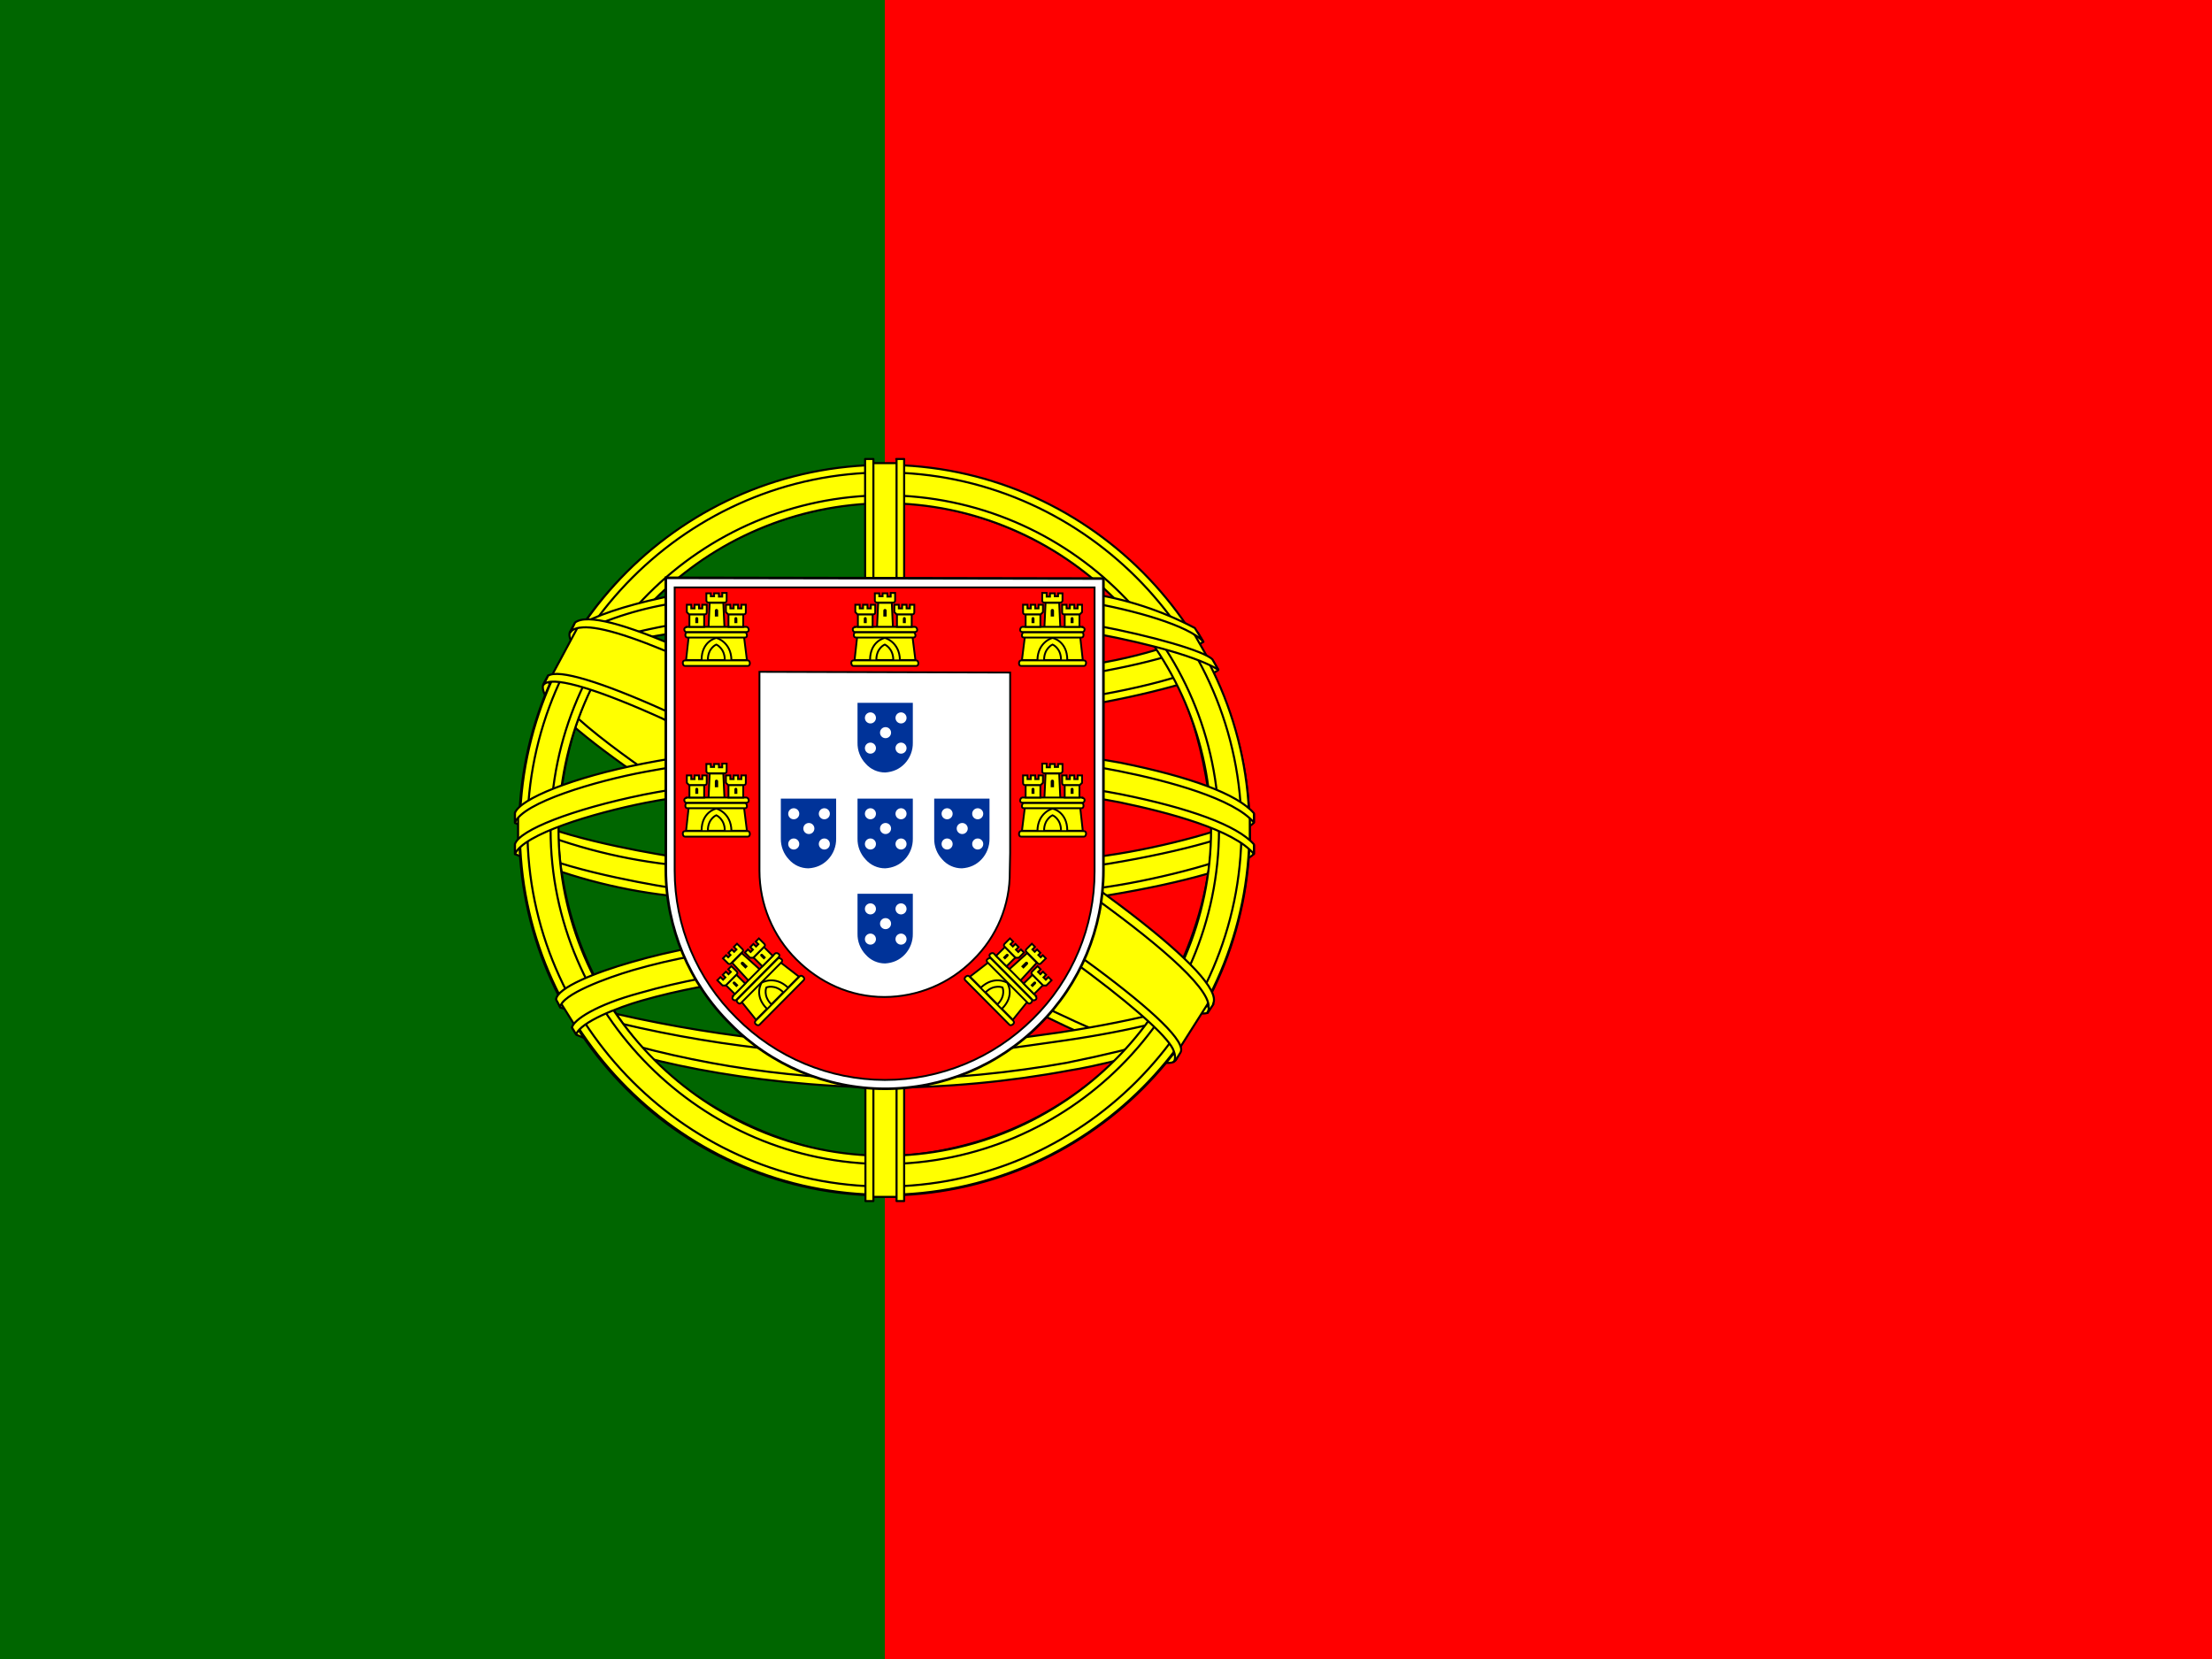
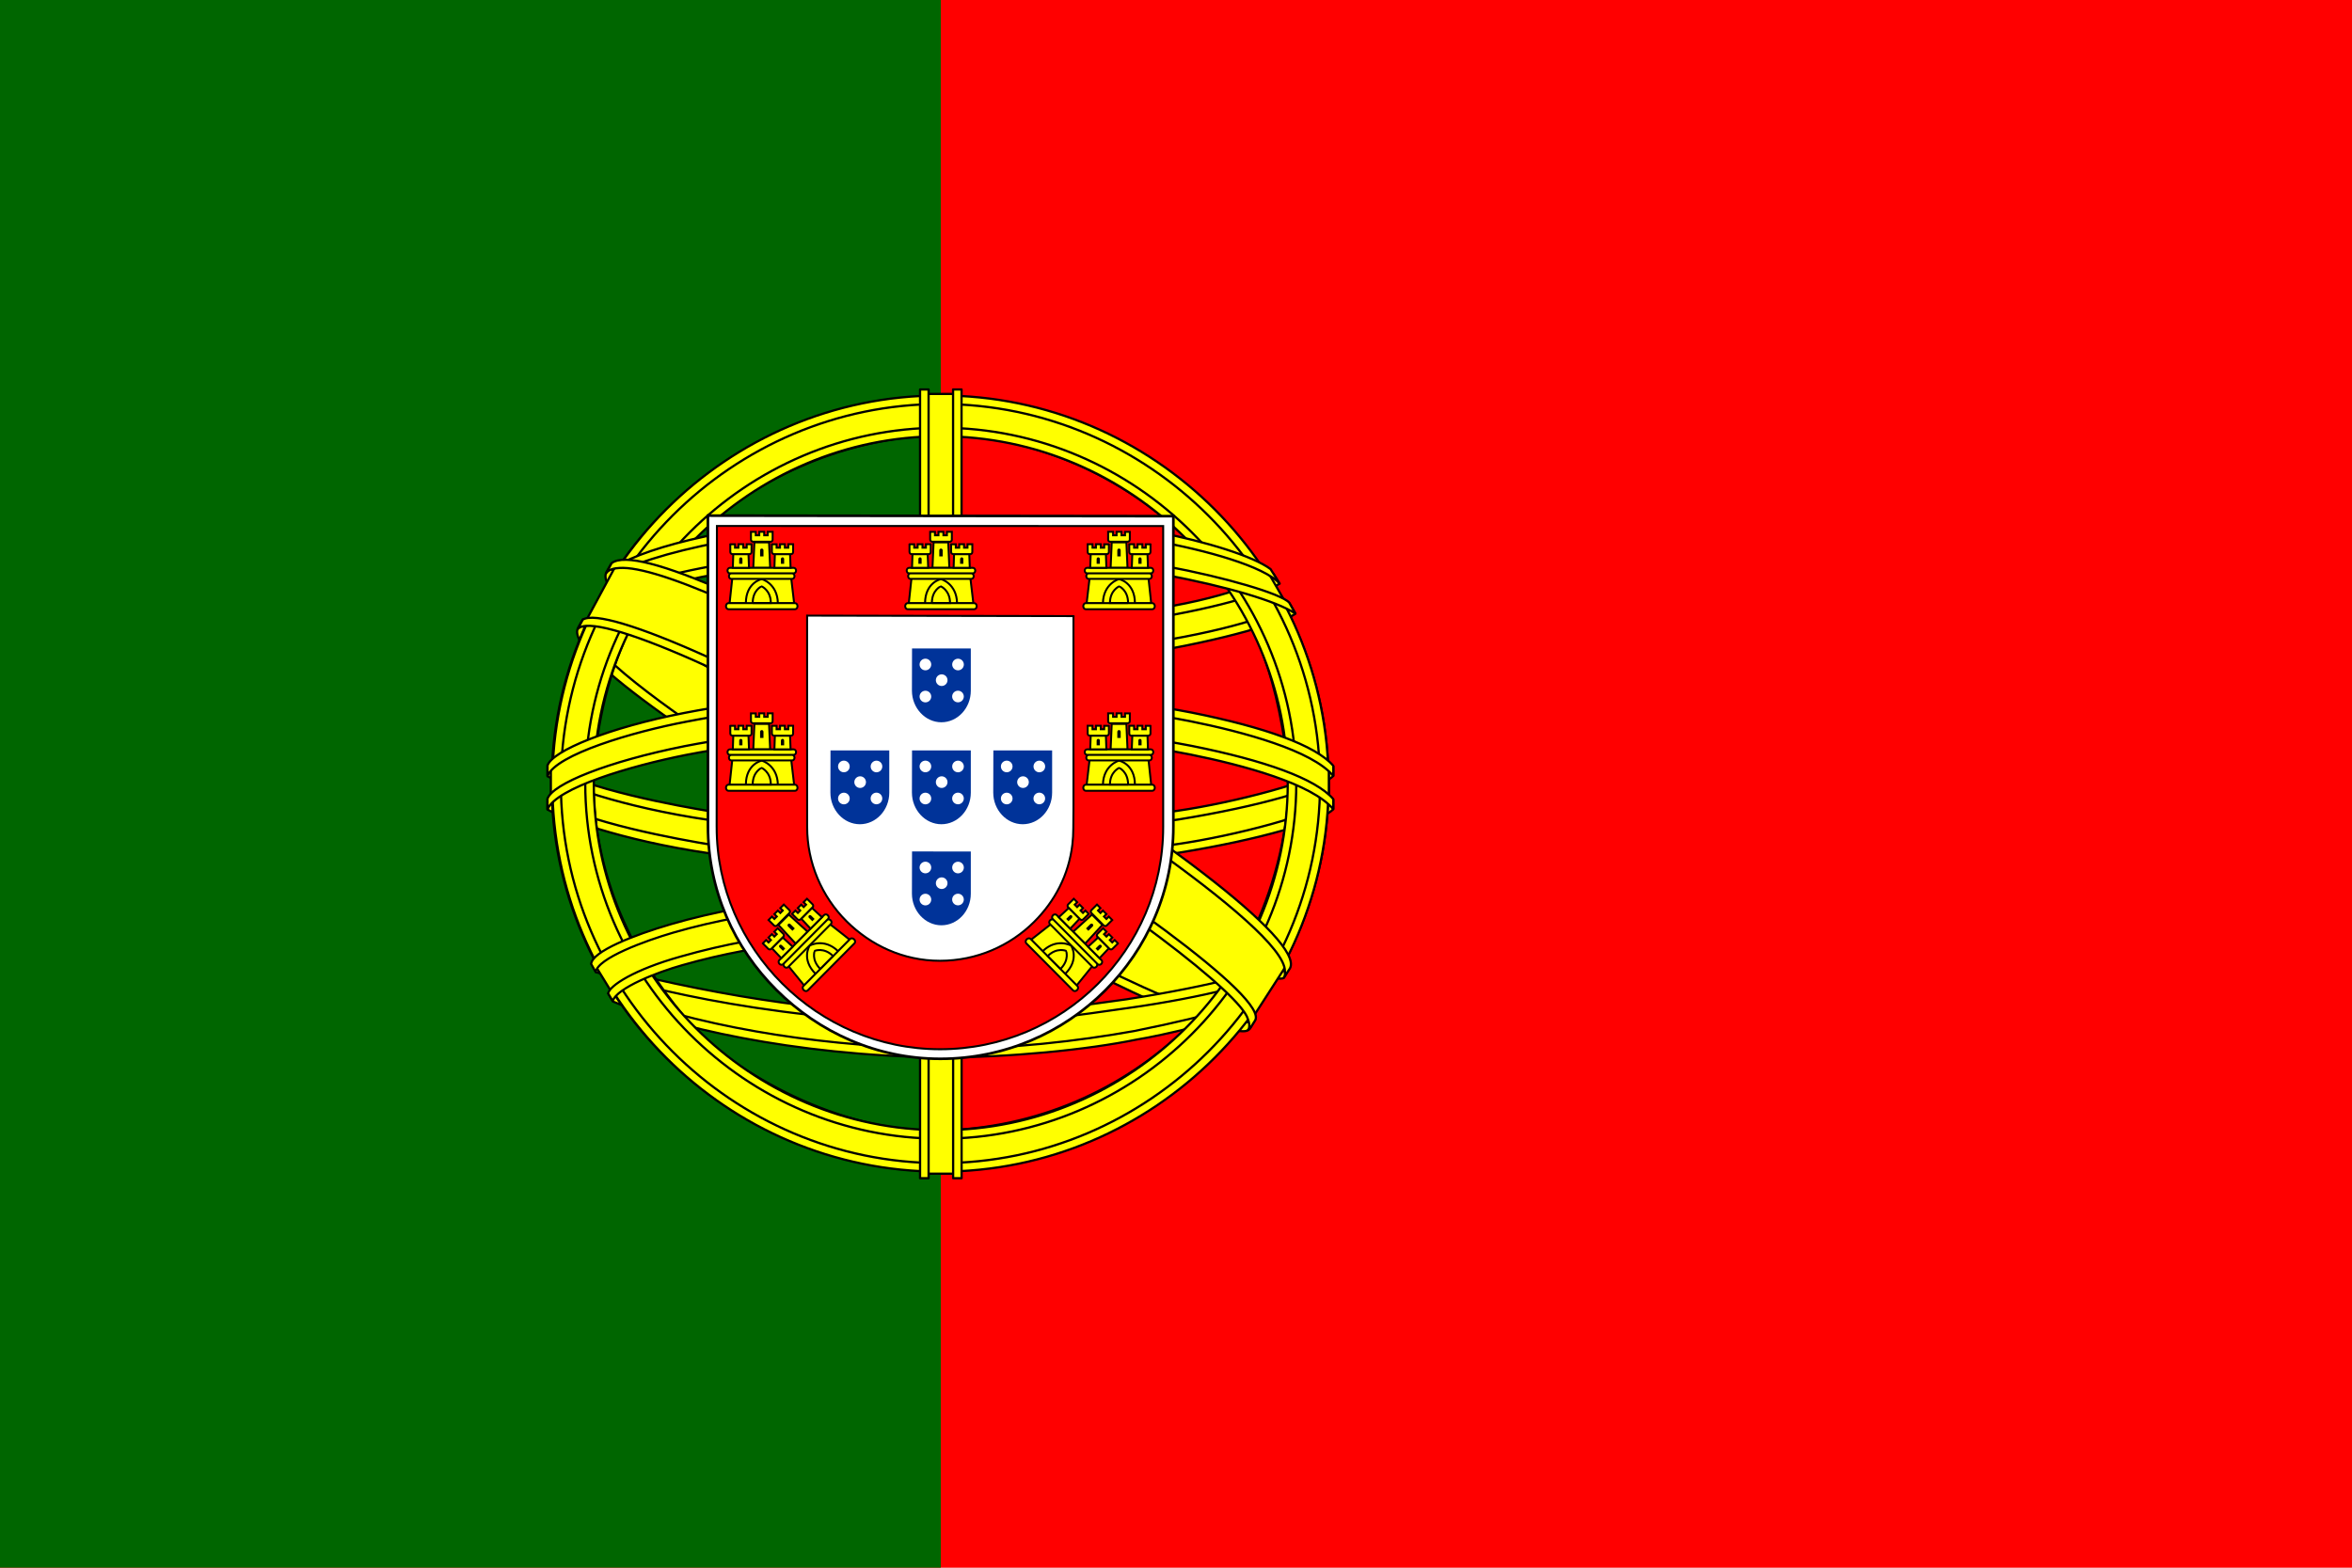
- <svg xmlns="http://www.w3.org/2000/svg" xmlns:xlink="http://www.w3.org/1999/xlink" id="flag-icons-pt" viewBox="0 0 640 480">
-   <path fill="red" d="M256 0h384v480H256z" />
-   <path fill="#060" d="M0 0h256v480H0z" />
-   <g fill="#ff0" fill-rule="evenodd" stroke="#000" stroke-linecap="round" stroke-linejoin="round" stroke-width=".6">
-     <path d="M339.5 306.2c-32.3-1-180-93.2-181-108l8.1-13.5c14.7 21.3 165.7 111 180.6 107.8z" />
-     <path d="M164.9 182.8c-2.9 7.8 38.6 33.4 88.4 63.8s92.9 49 96 46.4l1.5-2.8q-.9 1.6-4.3.6c-13.5-3.9-48.6-20-92.1-46.4-43.6-26.4-81.4-50.7-87.3-61a6 6 0 0 1-.6-3.1h-.2l-1.2 2.2zm175.3 123.8q-.7 1.3-3.5.8c-12-1.3-48.6-19.1-91.9-45-50.4-30.2-92-57.6-87.4-64.8l1.2-2.2.2.1c-4 12.2 82.1 61.4 87.2 64.6 49.8 30.8 91.8 48.9 95.5 44.2z" />
-     <path d="M256.2 207.2c32.2-.3 72-4.4 95-13.6l-5-8c-13.5 7.5-53.5 12.5-90.3 13.2-43.4-.4-74.1-4.5-89.5-14.8l-4.6 8.6c28.2 12 57.2 14.5 94.4 14.6" />
-     <path d="M352.5 193.8c-.8 1.3-15.8 6.4-37.8 10.2a381 381 0 0 1-58.6 4.3 416 416 0 0 1-56.2-3.6c-23.1-3.6-35-8.6-39.5-10.4l1.1-2.2c12.7 5 24.7 8 38.7 10.2A412 412 0 0 0 256 206a392 392 0 0 0 58.3-4.3c22.5-3.7 34.8-8.4 36.6-10.5zm-4.4-8.1c-2.4 2-14.6 6.3-36 9.7a388 388 0 0 1-55.8 4c-22 0-40.1-1.6-53.8-3.6-21.8-2.8-33.4-8-37.6-9.4l1.3-2.2c3.3 1.7 14.4 6.2 36.5 9.3a385 385 0 0 0 53.6 3.4 384 384 0 0 0 55.4-4c21.5-3 33.1-8.4 34.9-9.8zM150.3 246c19.8 10.7 63.9 16 105.6 16.4 38 .1 87.4-5.8 105.9-15.6l-.5-10.7c-5.8 9-58.8 17.7-105.8 17.4s-90.7-7.6-105.3-17v9.5" />
-     <path d="M362.8 244.5v2.5c-2.8 3.4-20.2 8.4-42 12a434 434 0 0 1-65.4 4.4 400 400 0 0 1-62-4.3 155 155 0 0 1-44.4-12v-2.9c9.7 6.4 35.9 11.2 44.7 12.6 15.8 2.4 36.1 4.2 61.7 4.2 26.9 0 48.4-1.9 65-4.4 15.7-2.3 38-8.2 42.4-12.1m0-9v2.5c-2.8 3.3-20.2 8.3-42 11.9a434 434 0 0 1-65.4 4.5 414 414 0 0 1-62-4.3 155 155 0 0 1-44.4-12v-3c9.7 6.5 36 11.2 44.7 12.6a408 408 0 0 0 61.7 4.3c26.9 0 48.5-2 65-4.5 15.7-2.2 38-8.1 42.4-12m-107 68.8c-45.6-.2-84.7-12.4-93-14.4l6 9.4a250 250 0 0 0 87.4 14.3c34.7-1 65-3.7 86.3-14.1l6.2-9.8c-14.5 6.9-64 14.6-93 14.6" />
-     <path d="m344.9 297.3-2.8 4c-10 3.6-26 7.4-32.6 8.4a296 296 0 0 1-53.7 5c-40.4-.6-73.5-8.5-89-15.3l-1.3-2.1.2-.4 2.1.9a287 287 0 0 0 88.2 14.5c18.8 0 37.5-2.1 52.6-4.8 23.2-4.7 32.6-8.2 35.5-9.8l.7-.4zm5.3-8.8-2 3.5c-5.4 2-20 6.2-41.3 9.2-14 1.9-22.7 3.8-50.6 4.3a347 347 0 0 1-94.2-14L161 289a390 390 0 0 0 95.4 14c25.5-.5 36.4-2.4 50.3-4.3 24.8-3.8 37.3-8 41-9.1v-.2l2.6-1z" />
-     <path d="M350.8 237.6c.1 30-15.3 57-27.6 68.8a99 99 0 0 1-67.8 28.2c-30.3.5-58.8-19.2-66.5-27.9a101 101 0 0 1-27.5-67.4c1.8-32.8 14.7-55.6 33.3-71.3a100 100 0 0 1 64.2-22.7 98 98 0 0 1 71 35.6c12.5 15.2 18 31.7 20.9 56.7M255.6 135a106 106 0 0 1 106 105.2 105.6 105.6 0 1 1-211.4 0c-.1-58 47.3-105.2 105.4-105.2" />
-     <path d="M255.9 134.5c58.2 0 105.6 47.4 105.6 105.6S314.1 345.7 256 345.7s-105.6-47.4-105.6-105.6S197.8 134.5 256 134.5zM152.6 240c0 56.8 46.7 103.3 103.3 103.3S359.2 296.8 359.2 240s-46.7-103.3-103.3-103.3S152.6 183.2 152.6 240" />
-     <path d="M256 143.3a97 97 0 0 1 96.7 96.7 97 97 0 0 1-96.7 96.8c-53 0-96.7-43.6-96.7-96.8a97 97 0 0 1 96.7-96.7M161.6 240c0 52 42.6 94.4 94.4 94.4s94.4-42.5 94.4-94.4-42.6-94.4-94.4-94.4a95 95 0 0 0-94.4 94.4" />
-     <path d="M260.3 134h-9.1v212.3h9z" />
-     <path d="M259.3 132.8h2.3v214.7h-2.2V132.8zm-9 0h2.4v214.7h-2.3z" />
-     <path d="M361.6 244.2v-7.8l-6.4-6-36.3-9.6-52.2-5.3-63 3.2-44.8 10.6-9 6.7v7.9l22.9-10.3 54.4-8.5h52.3l38.4 4.2 26.6 6.4z" />
-     <path d="M256 223.8c24.9 0 49 2.3 68.3 6 19.8 4 33.7 9 38.5 14.5v2.8c-5.8-7-24.5-12-39-15-19-3.6-43-6-67.9-6-26.1 0-50.5 2.6-69.3 6.2-15 3-35.1 9-37.6 14.8v-2.9c1.3-4 16.3-10 37.3-14.3 18.9-3.7 43.3-6.1 69.6-6.1zm0-9.1a383 383 0 0 1 68.3 6c19.8 4 33.7 9 38.5 14.6v2.7c-5.8-6.9-24.5-12-39-14.9-19-3.7-43-6-67.9-6a376 376 0 0 0-69.2 6.2c-14.5 2.7-35.4 8.9-37.7 14.7v-2.8c1.4-4 16.6-10.3 37.3-14.3 19-3.7 43.3-6.2 69.7-6.2m-.6-46.2c39.3-.2 73.6 5.5 89.3 13.5l5.7 10c-13.6-7.4-50.6-15-94.9-14-36.1.3-74.7 4-94 14.4l6.8-11.4c15.9-8.3 53.3-12.5 87.1-12.5" />
-     <path d="M256 176.7a354 354 0 0 1 61.3 4.3c16 3 31.3 7.4 33.5 9.8l1.7 3c-5.3-3.4-18.6-7.3-35.6-10.5s-38.7-4.3-61-4.2c-25.3-.1-45 1.2-61.8 4.2a109 109 0 0 0-33.3 10.3l1.7-3.1c6-3 15.3-6.7 31.1-9.6 17.5-3.2 37.4-4.1 62.4-4.2m0-9c21.4-.2 42.6 1 59.1 4a96 96 0 0 1 30.6 10l2.5 4c-4.2-4.7-20-9.2-34.1-11.6-16.4-2.9-36.7-4-58.1-4.2a361 361 0 0 0-59.5 4.4 97 97 0 0 0-29.6 9.1l2.2-3.3c5.8-3 15.2-5.8 27-8.1a357 357 0 0 1 59.9-4.4zM308.4 284a276 276 0 0 0-52.5-4c-65.5.8-86.6 13.5-89.2 17.3l-5-8c16.8-12 52.4-18.8 94.6-18.2q32.9.5 56.6 5l-4.5 8" />
-     <path d="M255.6 278.9c18.2.3 36 1 53.3 4.2l-1.2 2.2c-16-3-33.2-4-52-4-24.3-.2-48.7 2.1-70 8.2-6.7 1.9-17.8 6.2-19 9.8l-1.2-2c.4-2.2 7-6.6 19.6-10 24.4-7 47.2-8.3 70.5-8.4m.8-9.2a327 327 0 0 1 57.3 5l-1.3 2.3a299 299 0 0 0-56-4.9c-24.2 0-49.9 1.8-73.3 8.6-7.5 2.2-20.6 7-21 10.7l-1.2-2.2c.2-3.4 11.5-7.9 21.7-10.8 23.5-6.9 49.3-8.6 73.8-8.7" />
-     <path d="m349.4 290.5-7.8 12.3-22.7-20.1-58.6-39.5-66.2-36.3-34.3-11.7 7.3-13.6 2.5-1.3 21.3 5.3 70.4 36.3 40.6 25.6L336 272l13.9 16z" />
-     <path d="M158.6 195.5c6-4 50.2 15.6 96.6 43.6 46.1 28 90.3 59.6 86.3 65.5l-1.3 2.1-.6.5c.1-.1.8-1 0-3.1-2-6.5-33.4-31.5-85.3-62.9-50.7-30.1-92.9-48.3-97-43.1zM351 290.4c3.8-7.6-37.2-38.5-88.1-68.6-52-29.5-89.6-46.9-96.5-41.7L165 183l.4-.5c1.2-1 3.3-1 4.2-1 11.8.2 45.5 15.7 92.8 42.8 20.8 12 87.6 55 87.3 67 0 1 .1 1.2-.3 1.8l1.7-2.6z" />
+ <svg xmlns="http://www.w3.org/2000/svg" xmlns:xlink="http://www.w3.org/1999/xlink" width="1000" height="666.667" viewBox="0 0 600 400">
+   <path fill="red" d="M0 0h600v400H0z" />
+   <path fill="#060" d="M0 0h240v400H0z" />
+   <g fill="#ff0" fill-rule="evenodd" stroke="#000" stroke-width=".573" stroke-linecap="round" stroke-linejoin="round">
+     <path d="M318.24 261.868c-30.21-.91-168.74-87.38-169.69-101.15l7.65-12.757c13.74 19.966 155.36 104.06 169.27 101.08l-7.23 12.823" />
+     <path d="M154.59 146.228c-2.71 7.294 36.149 31.318 82.903 59.754 46.752 28.434 87.065 46.006 90.053 43.486.183-.325 1.47-2.54 1.352-2.523-.56.844-1.923 1.11-4.05.497-12.632-3.643-45.576-18.765-86.375-43.506-40.798-24.743-76.294-47.544-81.81-57.232-.384-.67-.658-1.896-.602-2.848l-.134-.002-1.175 2.053-.161.322h-.001zm164.36 116.04c-.512.93-1.467.96-3.282.761-11.3-1.25-45.589-17.925-86.162-42.213-47.21-28.26-86.2-54.01-81.97-60.74l1.151-2.034.227.07c-3.804 11.405 76.948 57.578 81.702 60.522 46.724 28.947 86.115 45.851 89.601 41.458l-1.268 2.181v-.002z" />
+     <path d="M240.17 169.058c30.237-.239 67.55-4.132 89.023-12.69l-4.627-7.517c-12.692 7.025-50.21 11.644-84.652 12.335-40.736-.375-69.49-4.168-83.897-13.835l-4.367 8.005c26.484 11.207 53.623 13.587 88.52 13.703" />
+     <path d="M330.44 156.538c-.739 1.182-14.743 6.011-35.373 9.575-13.988 2.133-32.234 3.956-55.004 3.978-21.633.02-39.305-1.52-52.684-3.333-21.656-3.395-32.833-8.12-36.965-9.79.395-.785.65-1.336 1.03-2.07 11.895 4.736 23.124 7.592 36.28 9.616 13.29 1.8 30.75 3.362 52.275 3.341 22.664-.023 40.71-1.984 54.616-4.053 21.155-3.412 32.711-7.804 34.334-9.843l1.494 2.58h-.002zm-4.06-7.622c-2.293 1.841-13.718 5.893-33.82 9.103-13.414 1.922-30.471 3.643-52.264 3.664-20.704.02-37.62-1.375-50.485-3.249-20.414-2.666-31.28-7.475-35.196-8.877.39-.674.786-1.343 1.194-2.014 3.048 1.535 13.533 5.791 34.226 8.723 12.72 1.803 29.66 3.147 50.262 3.126 21.69-.022 38.553-1.776 51.883-3.688 20.205-2.78 31.077-7.947 32.728-9.241l1.473 2.45v.003zm-185.5 56.572c18.598 10.003 59.905 15.044 98.994 15.391 35.591.057 81.958-5.501 99.297-14.69l-.477-10.012c-5.425 8.477-55.113 16.61-99.206 16.276-44.093-.332-85.038-7.143-98.687-15.959l.08 8.992" />
+     <path d="M340.12 204.048v2.388c-2.605 3.115-18.945 7.825-39.436 11.142-15.595 2.39-35.927 4.194-61.262 4.194-24.07 0-43.263-1.716-58.148-4.001-23.53-3.427-38.58-9.427-41.6-11.217l.013-2.786c9.075 6.034 33.661 10.447 41.917 11.798 14.788 2.27 33.868 3.974 57.817 3.974 25.216 0 45.434-1.792 60.931-4.167 14.701-2.123 35.644-7.646 39.767-11.324h.001zm.01-8.492v2.387c-2.605 3.115-18.945 7.824-39.436 11.14-15.595 2.391-35.927 4.195-61.262 4.195-24.07 0-43.263-1.715-58.148-4.002-23.53-3.424-38.58-9.424-41.6-11.216l.013-2.785c9.075 6.033 33.661 10.447 41.917 11.796 14.788 2.272 33.868 3.976 57.817 3.976 25.216 0 45.434-1.792 60.931-4.169 14.701-2.124 35.644-7.646 39.767-11.324l.001.002zm-100.34 64.592c-42.772-.255-79.421-11.659-87.16-13.544l5.643 8.834c13.67 5.75 49.424 14.32 81.927 13.371 32.504-.948 60.91-3.466 80.928-13.21l5.787-9.156c-13.642 6.425-60.068 13.639-87.125 13.705" />
+     <path stroke-width=".55" d="M323.3 253.548a134.08 134.08 0 0 1-2.596 3.83c-9.442 3.329-24.32 6.824-30.597 7.844-12.824 2.642-32.665 4.594-50.274 4.602-37.89-.554-68.905-7.972-83.496-14.299l-1.178-2.024.193-.304 1.996.774c25.948 9.284 55.091 12.987 82.698 13.652 17.538.062 35.095-2.01 49.292-4.549 21.771-4.362 30.574-7.65 33.275-9.14l.687-.386h0zm5.017-8.275l.066.077a269.275 269.275 0 0 1-1.963 3.263c-5.035 1.8-18.702 5.799-38.659 8.589-13.149 1.791-21.322 3.526-47.479 4.034-49.015-1.247-80.75-10.831-88.289-13.195l-1.117-2.143c28.406 7.415 57.422 12.592 89.408 13.12 23.93-.509 34.112-2.271 47.152-4.049 23.27-3.619 34.996-7.45 38.515-8.556a2.667 2.667 0 0 0-.154-.2l2.523-.942-.002.002z" />
+     <path d="M328.83 197.588c.139 28.137-14.26 53.386-25.858 64.525-16.408 15.76-38.163 25.896-63.569 26.363-28.37.521-55.12-17.974-62.295-26.099-14.028-15.885-25.449-36.057-25.815-63.243 1.738-30.709 13.793-52.1 31.268-66.769 17.475-14.669 40.743-21.813 60.121-21.302 22.358.59 48.475 11.558 66.521 33.332 11.823 14.266 16.943 29.748 19.627 53.193zm-89.186-96.342c54.485 0 99.296 44.338 99.296 98.703 0 54.364-44.811 98.704-99.296 98.704-54.485 0-98.924-44.339-98.924-98.704 0-54.365 44.439-98.703 98.924-98.703" />
+     <path d="M239.91 100.908c54.534 0 99.011 44.483 99.011 99.022 0 54.538-44.478 99.02-99.011 99.02-54.534 0-99.011-44.48-99.011-99.02 0-54.539 44.478-99.022 99.011-99.022zm-96.832 99.023c0 53.26 43.736 96.841 96.832 96.841 53.097 0 96.833-43.582 96.833-96.842 0-53.262-43.737-96.844-96.833-96.844s-96.832 43.585-96.832 96.844z" />
+     <path d="M239.99 109.138c49.731 0 90.693 40.821 90.693 90.704 0 49.884-40.963 90.703-90.693 90.703s-90.693-40.819-90.693-90.703c0-49.883 40.964-90.704 90.693-90.704zm-88.515 90.704c0 48.684 39.979 88.523 88.515 88.523s88.515-39.839 88.515-88.524c0-48.686-39.978-88.525-88.515-88.525-48.536 0-88.515 39.84-88.515 88.525z" />
+     <path d="M243.98 100.508h-8.485l.01 198.96h8.514z" />
+     <path d="M243.13 99.374h2.16l.018 201.25h-2.161l-.016-201.25zm-8.421.002h2.176l.003 201.25h-2.178V99.376z" />
+     <path d="M338.99 203.763v-7.355l-5.99-5.58-34-9-49-5-59 3-42 10-8.48 6.28v7.357l21.48-9.637 51-8h49l36 4 25 6z" />
+     <path d="M239.95 184.598c23.383-.043 46.07 2.216 64.065 5.72 18.569 3.712 31.637 8.355 36.105 13.57l-.005 2.583c-5.388-6.49-22.973-11.248-36.518-13.968-17.858-3.474-40.393-5.717-63.647-5.674-24.538.046-47.387 2.37-64.984 5.803-14.12 2.802-32.951 8.368-35.302 13.858v-2.689c1.291-3.8 15.313-9.479 34.984-13.417 17.729-3.457 40.62-5.741 65.302-5.786zm.01-8.492c23.383-.042 46.07 2.217 64.065 5.72 18.569 3.713 31.637 8.355 36.105 13.57l-.005 2.583c-5.388-6.489-22.973-11.247-36.518-13.966-17.858-3.476-40.393-5.719-63.647-5.674-24.538.044-47.276 2.37-64.875 5.801-13.626 2.584-33.226 8.37-35.412 13.86v-2.69c1.291-3.76 15.597-9.642 34.985-13.417 17.729-3.458 40.62-5.74 65.302-5.787zm-.48-43.318c36.849-.184 68.99 5.152 83.695 12.685l5.364 9.28c-12.781-6.889-47.456-14.05-89.005-12.98-33.854.208-70.027 3.727-88.176 13.41l6.403-10.709c14.895-7.724 50.022-11.643 81.72-11.684" />
+     <path d="M239.97 140.448c21.017-.055 41.325 1.13 57.476 4.044 15.041 2.8 29.385 7 31.436 9.26l1.59 2.81c-4.988-3.257-17.4-6.883-33.339-9.906-16.006-3.008-36.3-4.005-57.2-3.95-23.722-.081-42.152 1.171-57.969 3.929-16.728 3.13-28.334 7.602-31.197 9.726l1.558-2.97c5.564-2.838 14.39-6.26 29.223-8.93 16.357-2.988 34.983-3.884 58.423-4.013h0zm-.009-8.484c20.113-.053 39.972 1.068 55.452 3.85 12.209 2.377 24.283 6.088 28.704 9.39l2.326 3.695c-3.954-4.395-18.836-8.56-31.974-10.892-15.361-2.65-34.395-3.698-54.508-3.866-21.108.06-40.615 1.352-55.752 4.109-14.441 2.748-23.76 6.001-27.703 8.542l2.045-3.087c5.441-2.864 14.232-5.495 25.303-7.646 15.249-2.777 34.876-4.036 56.108-4.095zm49.189 109.124c-18.218-3.4-36.469-3.895-49.217-3.745-61.407.72-81.244 12.61-83.665 16.21l-4.59-7.482c15.635-11.332 49.074-17.687 88.588-17.037 20.518.336 38.224 1.698 53.119 4.583l-4.236 7.473" />
+     <path stroke-width=".55" d="M239.58 236.288c17.082.255 33.849.96 50.033 3.979l-1.172 2.069c-15.031-2.775-31.055-3.837-48.803-3.75-22.663-.178-45.585 1.939-65.541 7.666-6.297 1.753-16.721 5.8-17.784 9.146l-1.166-1.922c.336-1.978 6.636-6.081 18.414-9.39 22.858-6.546 44.24-7.65 66.02-7.8v.002zm.775-8.596c17.698.33 35.975 1.149 53.74 4.668l-1.22 2.154c-16.042-3.185-31.37-4.247-52.415-4.57-22.735.04-46.851 1.662-68.778 8.037-7.08 2.062-19.297 6.52-19.704 10.05l-1.166-2.066c.265-3.206 10.842-7.388 20.358-10.156 22.096-6.424 46.275-8.076 69.186-8.117z" />
+     <path d="M327.58 247.208l-7.379 11.45L299 239.827l-55-37-62-34-32.19-11.01 6.86-12.72 2.33-1.27 20 5 66 34 38 24 32 23 13 15z" />
+     <path d="M148.65 158.118c5.646-3.83 47.139 14.655 90.555 40.834 43.301 26.254 84.677 55.921 80.942 61.473l-1.228 1.932-.564.445c.12-.087.743-.848-.06-2.906-1.846-6.07-31.196-29.491-79.895-58.895-47.475-28.31-87.04-45.371-90.997-40.494l1.247-2.39h0zm180.44 88.927c3.57-7.052-34.916-36.044-82.632-64.272-48.813-27.666-83.994-43.95-90.42-39.095l-1.428 2.6c-.012.142.052-.178.354-.41 1.168-1.02 3.105-.952 3.979-.968 11.065.166 42.667 14.71 87.006 40.128 19.428 11.315 82.071 51.491 81.832 62.79.017.97.08 1.17-.285 1.651l1.594-2.423v-.002z" />
  </g>
-   <g transform="translate(0 26.7)scale(1.06667)">
-     <path fill="#fff" stroke="#000" stroke-width=".7" d="M180.6 211a59 59 0 0 0 17.5 41.7 59 59 0 0 0 41.8 17.6 59 59 0 0 0 42-17.4 59 59 0 0 0 17.4-41.8v-79.2l-118.7-.2z" />
-     <path fill="red" stroke="#000" stroke-width=".5" d="M183 211.1a56 56 0 0 0 16.8 40 57 57 0 0 0 40.2 16.8 57 57 0 0 0 40.2-16.6 56 56 0 0 0 16.7-40v-77H183v76.8m91-53.7v48.9l-.1 5.1a33 33 0 0 1-10 24 34 34 0 0 1-24 10c-9.4 0-17.7-4-23.9-10.2a34 34 0 0 1-10-24v-54z" />
-     <g id="pt-e">
-       <g id="pt-d" fill="#ff0" stroke="#000" stroke-width=".5">
-         <path stroke="none" d="M190.2 154.4c.1-5.5 4-6.8 4-6.8.1 0 4.3 1.4 4.3 6.9z" />
-         <path d="m186.8 147.7-.7 6.3h4.2c0-5.2 4-6 4-6 .1 0 4 1.1 4.1 6h4.2l-.8-6.4zm-1 6.4h17q.5 0 .6.7 0 .8-.6.8h-17q-.5 0-.6-.8 0-.7.7-.7z" />
-         <path d="M192 154c0-3.3 2.3-4.2 2.3-4.2s2.3 1 2.3 4.2H192m-5.8-9h16.3q.5.1.6.8 0 .5-.6.6h-16.3q-.5 0-.6-.7 0-.5.6-.6zm.4 1.5H202q.5 0 .6.7t-.6.7h-15.5q-.6 0-.6-.7t.6-.7zm5-10.6h1.2v.8h.9v-.8h1.3v.9h.9v-1h1.2v2q0 .6-.5.6h-4.4q-.5 0-.6-.5zm4.6 2.7.3 6.4h-4.3l.3-6.5h3.7" />
-         <path id="pt-a" d="M191 141.6v3.4h-4v-3.4z" />
-         <use xlink:href="#pt-a" width="100%" height="100%" x="10.6" />
-         <path id="pt-b" d="M186.3 139h1.2v1h.9v-1h1.2v1h.9v-1h1.2v2q0 .6-.5.6h-4.3l-.6-.6z" />
-         <use xlink:href="#pt-b" width="100%" height="100%" x="10.6" />
-         <path fill="#000001" stroke="none" d="M193.9 140.6c0-.6.9-.6.9 0v1.6h-.9z" />
-         <path id="pt-c" fill="#000001" stroke="none" d="M188.6 142.8c0-.6.8-.6.8 0v1.2h-.8z" />
-         <use xlink:href="#pt-c" width="100%" height="100%" x="10.6" />
+   <g transform="translate(0 -.172)">
+     <path fill="#fff" stroke="#000" stroke-width=".67" d="M180.6 211.01c0 16.271 6.663 30.987 17.457 41.742 10.815 10.778 25.512 17.579 41.809 17.579 16.381 0 31.247-6.653 42.016-17.389 10.769-10.735 17.443-25.552 17.446-41.88h-.002v-79.189l-118.74-.141.012 79.278h.002z" />
+     <path fill="red" stroke="#000" stroke-width=".507" d="M182.82 211.12v.045c0 15.557 6.441 29.724 16.775 40.009 10.354 10.305 24.614 16.712 40.214 16.712 15.681 0 29.912-6.36 40.222-16.626 10.308-10.265 16.697-24.433 16.699-40.044h-.002V134.39l-113.84-.018-.07 76.747m91.022-53.746l.004 48.89-.041 5.172h0c0 1.361-.081 2.912-.24 4.233-.925 7.73-4.48 14.467-9.745 19.708-6.164 6.136-14.671 9.942-24.047 9.942-9.327 0-17.64-3.938-23.83-10.1-6.349-6.32-10.03-14.986-10.03-23.947l-.012-54.023 67.94.122.002.002z" />
+     <g id="e">
+       <g id="d" fill="#ff0" stroke="#000" stroke-width=".5">
+         <path stroke="none" d="M190.19 154.43c.135-5.521 4.052-6.828 4.08-6.847.029-.019 4.232 1.407 4.218 6.898l-8.298-.051" />
+         <path d="M186.81 147.69l-.682 6.345 4.14.009c.04-5.25 3.975-6.123 4.07-6.103.09-.005 3.989 1.16 4.093 6.103h4.151l-.75-6.394-15.022.038v.002zm-.96 6.37h16.946c.357 0 .65.353.65.784 0 .43-.293.781-.65.781H185.85c-.357 0-.65-.35-.65-.781 0-.431.293-.784.65-.784z" />
+         <path d="M192.01 154.03c.018-3.313 2.262-4.25 2.274-4.248 0 0 2.342.966 2.36 4.248h-4.634m-5.8-8.98h16.245c.342 0 .623.318.623.705 0 .387-.28.704-.623.704H186.21c-.342 0-.623-.315-.623-.704 0-.387.28-.705.623-.705zm.34 1.42h15.538c.327 0 .595.317.595.704 0 .388-.268.704-.595.704H186.55c-.327 0-.595-.316-.595-.704 0-.387.268-.704.595-.704zm5.02-10.59l1.227.002v.871h.895v-.89l1.257.004v.887h.897v-.89h1.258l-.002 2.01c0 .317-.254.521-.549.521h-4.41c-.297 0-.57-.237-.572-.526l-.003-1.988h.001zm4.62 2.69l.277 6.451-4.303-.015.285-6.453 3.741.017" />
+         <path id="a" d="M190.94 141.56l.131 3.478-4.125.001.116-3.479h3.879-.001z" />
+         <use height="100%" width="100%" xlink:href="#a" x="10.609" />
+         <path id="b" d="M186.3 139.04l1.2.003v.872h.877v-.892l1.23.004v.889h.879v-.893l1.23.002-.002 2.012c0 .314-.249.518-.536.518h-4.317c-.29 0-.559-.235-.56-.525l-.002-1.989h0z" />
+         <use height="100%" width="100%" xlink:href="#b" x="10.609" />
+         <path fill="#000" stroke="none" d="M193.9 140.61c-.026-.627.877-.634.866 0v1.536h-.866v-1.536" />
+         <path id="c" fill="#000" stroke="none" d="M188.57 142.84c-.003-.606.837-.618.826 0v1.187h-.826v-1.187" />
+         <use height="100%" width="100%" xlink:href="#c" x="10.641" />
      </g>
-       <use xlink:href="#pt-d" width="100%" height="100%" y="46.3" />
-       <use xlink:href="#pt-d" width="100%" height="100%" transform="rotate(-45.2 312.8 180)" />
+       <use height="100%" width="100%" xlink:href="#d" y="46.32" />
+       <use height="100%" width="100%" xlink:href="#d" transform="rotate(-45.202 312.766 180.004)" />
    </g>
-     <use xlink:href="#pt-d" width="100%" height="100%" x="45.7" />
-     <use xlink:href="#pt-e" width="100%" height="100%" transform="matrix(-1 0 0 1 479.8 0)" />
-     <g id="pt-f" fill="#fff">
-       <path fill="#039" d="M232.6 202.4a8 8 0 0 0 2.2 5.7 7 7 0 0 0 5.3 2.4q3.2-.2 5.3-2.4a8 8 0 0 0 2.2-5.7v-10.8h-15z" />
-       <circle cx="236.1" cy="195.7" r="1.5" />
-       <circle cx="244.4" cy="195.7" r="1.5" />
-       <circle cx="240.2" cy="199.7" r="1.5" />
-       <circle cx="236.1" cy="203.9" r="1.5" />
-       <circle cx="244.4" cy="203.9" r="1.5" />
+     <use height="100%" width="100%" xlink:href="#d" x="45.714" />
+     <use height="100%" width="100%" xlink:href="#e" transform="matrix(-1 0 0 1 479.792 0)" />
+     <g id="f" fill="#fff">
+       <path fill="#039" d="M232.636 202.406v.005c0 2.212.85 4.227 2.212 5.69 1.365 1.466 3.245 2.377 5.302 2.377 2.067 0 3.944-.905 5.303-2.365 1.358-1.459 2.202-3.472 2.202-5.693v-10.768l-14.992-.013-.028 10.766" />
+       <circle cx="236.074" cy="195.735" r="1.486" />
+       <circle cx="244.392" cy="195.742" r="1.486" />
+       <circle cx="240.225" cy="199.735" r="1.486" />
+       <circle cx="236.074" cy="203.916" r="1.486" />
+       <circle cx="244.383" cy="203.905" r="1.486" />
    </g>
-     <use xlink:href="#pt-f" width="100%" height="100%" y="-26" />
-     <use xlink:href="#pt-f" width="100%" height="100%" x="-20.8" />
-     <use xlink:href="#pt-f" width="100%" height="100%" x="20.8" />
-     <use xlink:href="#pt-f" width="100%" height="100%" y="25.8" />
+     <use height="100%" width="100%" xlink:href="#f" y="-26.016" />
+     <use height="100%" width="100%" xlink:href="#f" x="-20.799" />
+     <use height="100%" width="100%" xlink:href="#f" x="20.745" />
+     <use height="100%" width="100%" xlink:href="#f" y="25.784" />
  </g>
</svg>
